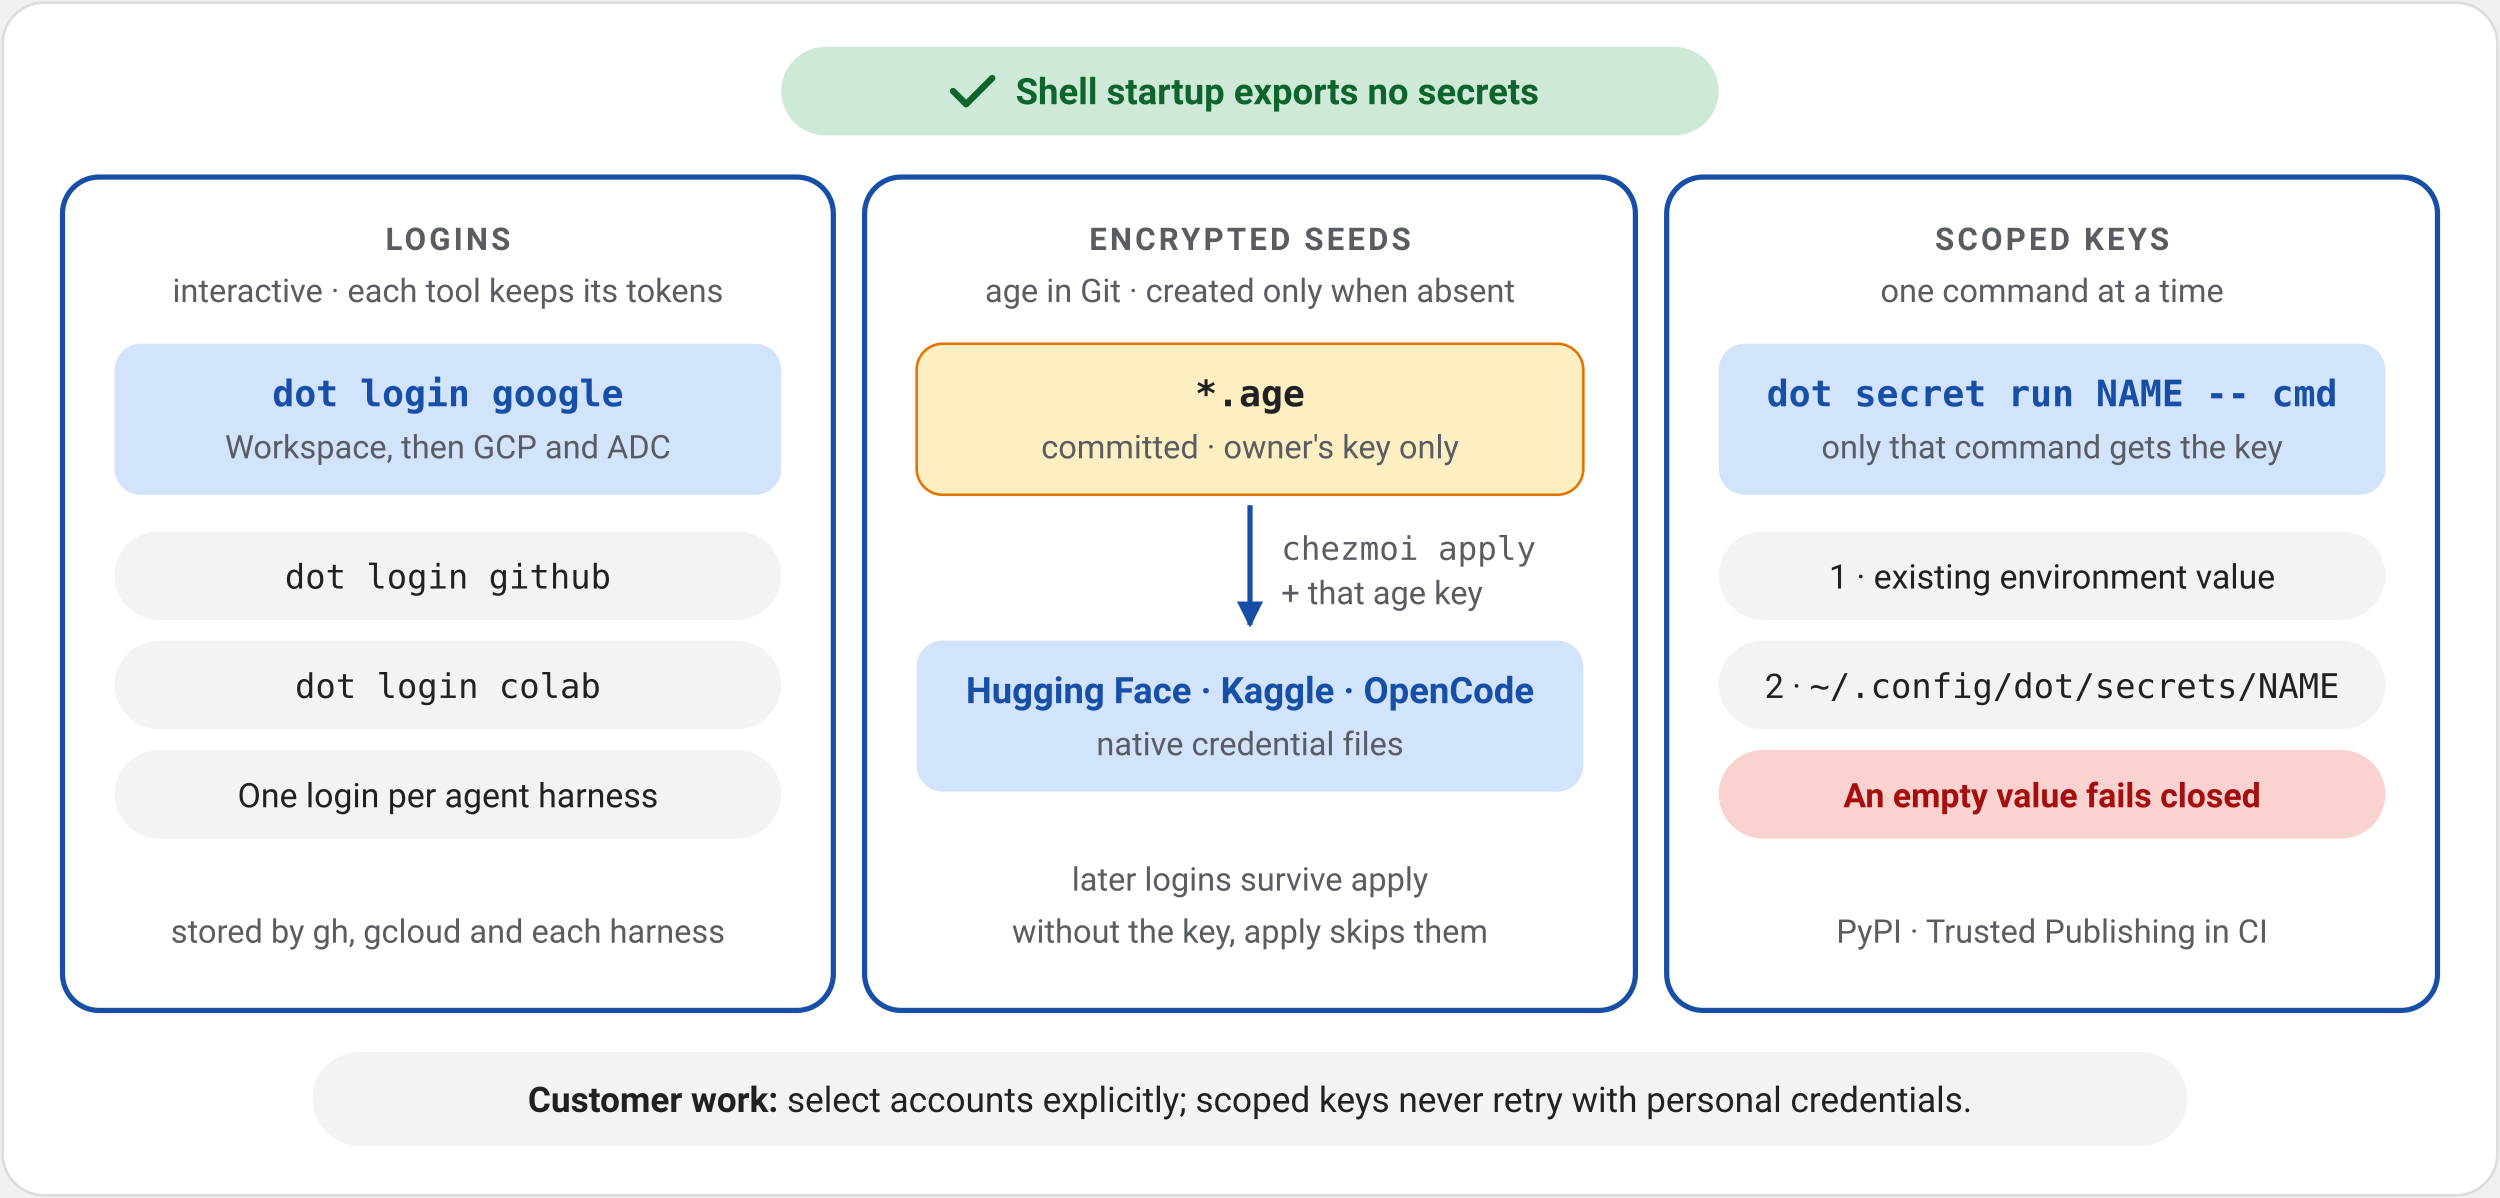
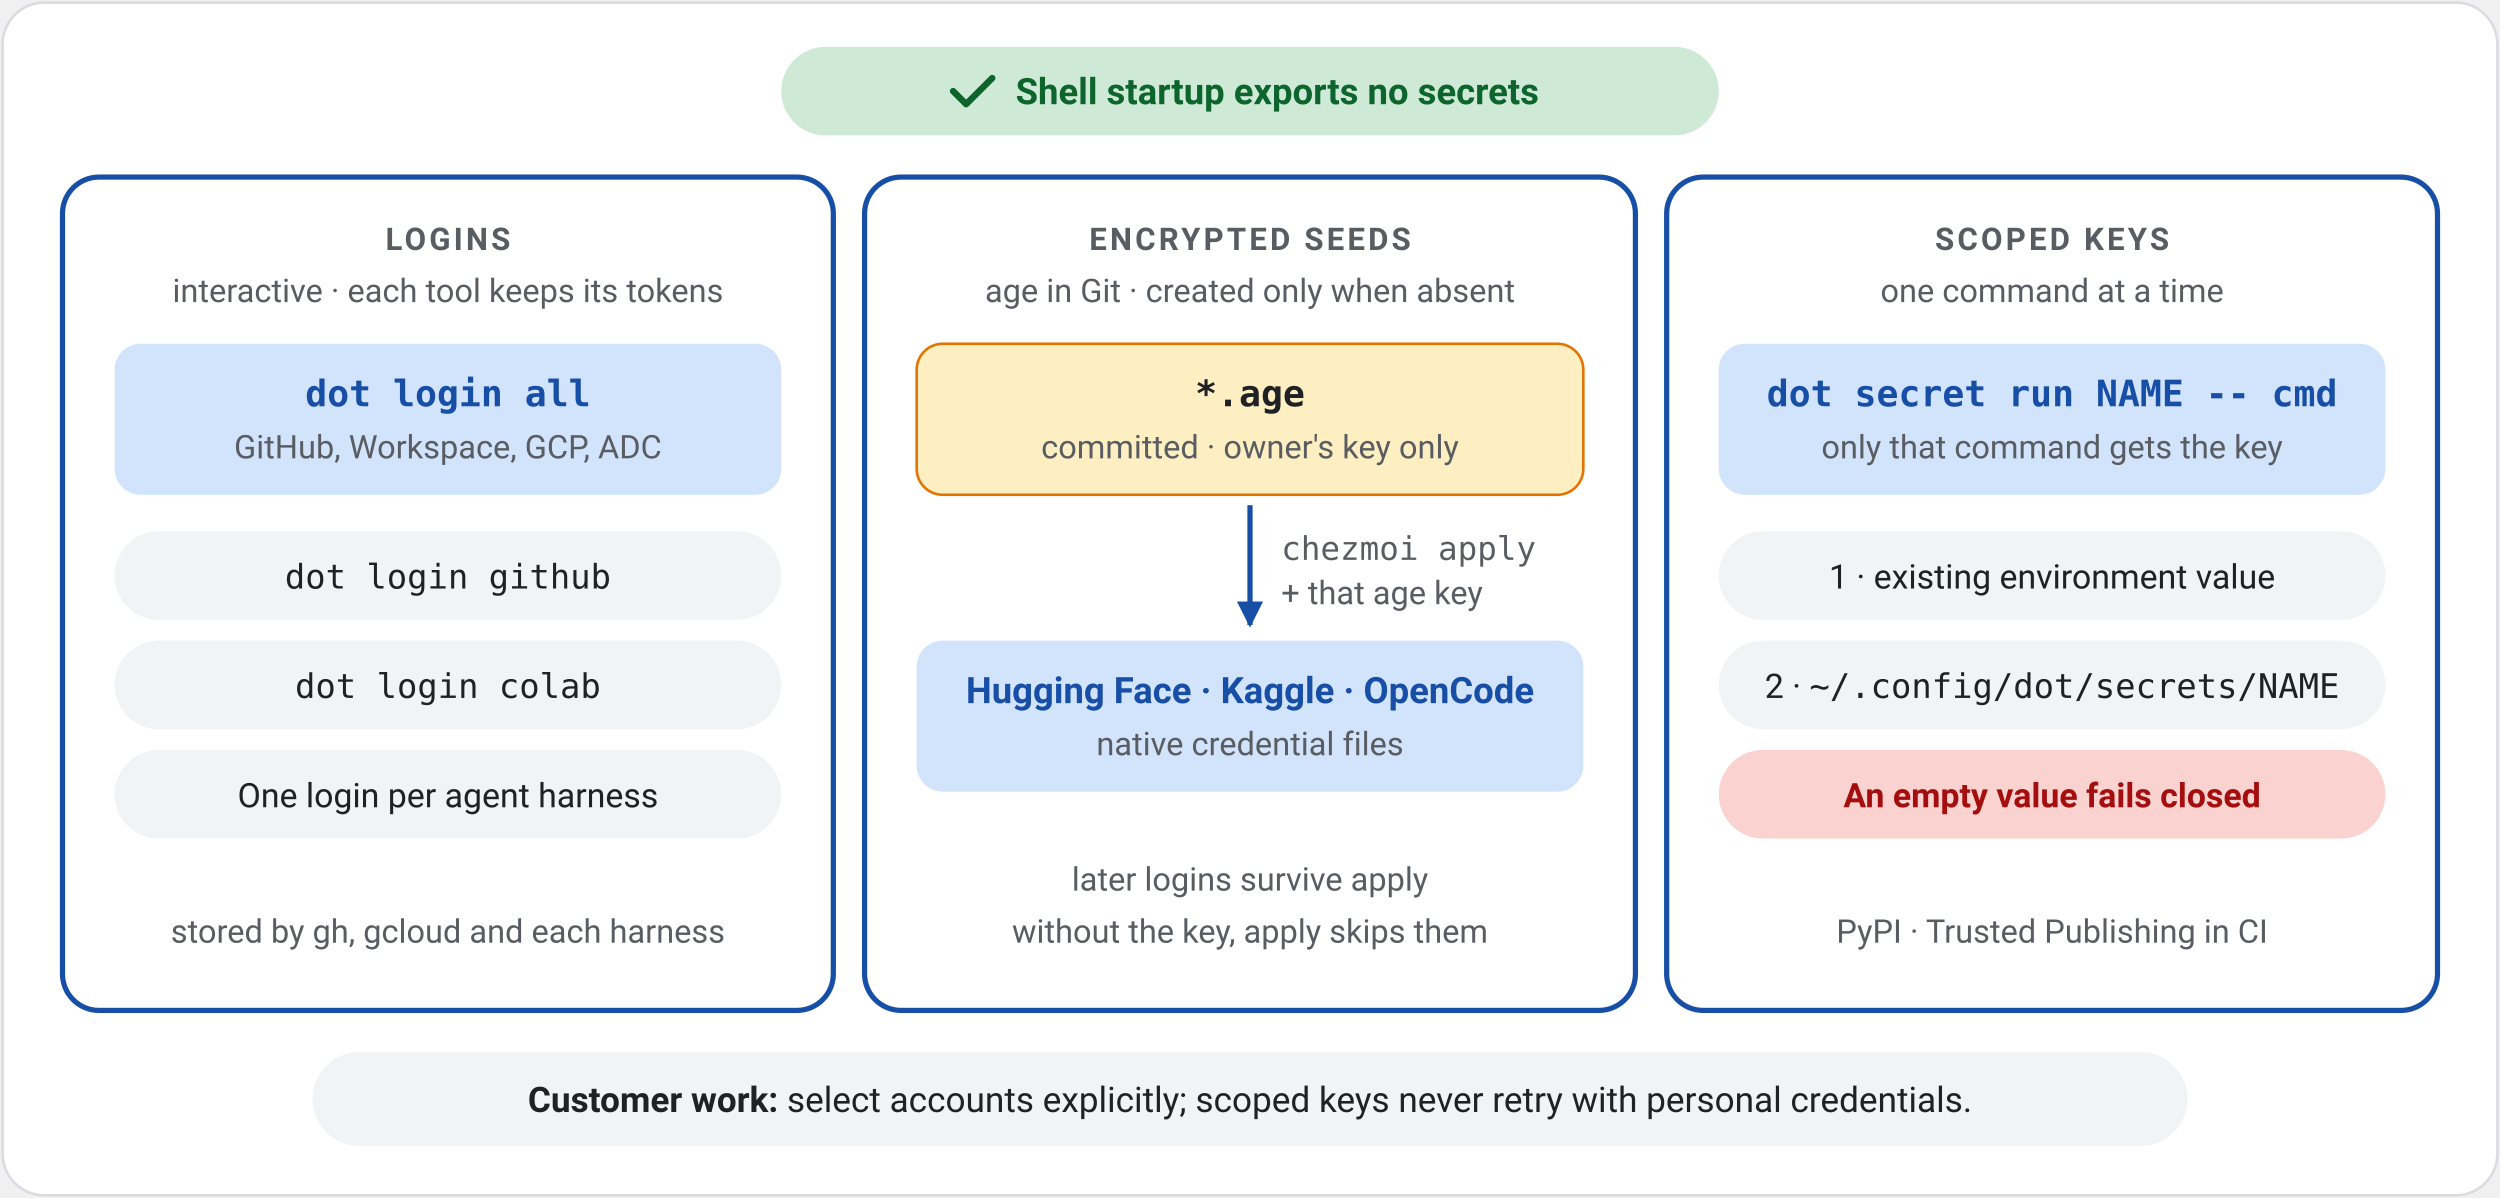
<svg xmlns="http://www.w3.org/2000/svg" width="960" height="460" viewBox="0 0 960 460" role="img" aria-labelledby="title desc">
  <defs>
    <marker id="arrow" viewBox="0 0 10 10" refX="9" refY="5" markerWidth="10" markerHeight="10" markerUnits="userSpaceOnUse" orient="auto-start-reverse">
      <path class="arrowhead" d="M0 0 L10 5 L0 10 Z" />
    </marker>
    <style>
text { font-family: "Google Sans", "Google Sans Text", Roboto, "Segoe UI", Helvetica, Arial, sans-serif; fill: #202124; }
.code { font-family: "Google Sans Code", "JetBrains Mono", Menlo, Consolas, "DejaVu Sans Mono", monospace; }
.card { fill: #FFFFFF; stroke: #DADCE0; }
.label { font-size: 12px; font-weight: 700; letter-spacing: 1.2px; fill: #595D62; }
.chip { fill: #F1F3F4; }
.chip-text { font-size: 13px; }
.muted { font-size: 12.5px; fill: #595D62; }
.box { fill: #FFFFFF; stroke: #174EA6; stroke-width: 2; }
.tile { fill: #D2E3FC; }
.tile-title { font-size: 14px; font-weight: 700; fill: #174EA6; }
.config { fill: #FEEFC3; stroke: #E37400; }
.ok { fill: #CEEAD6; }
.ok-text { font-size: 14px; font-weight: 700; fill: #0D652D; }
.err { fill: #FAD2CF; }
.err-text { font-size: 13px; font-weight: 700; fill: #A50E0E; }
.flow { fill: none; stroke: #174EA6; stroke-width: 2; }
.arrowhead { fill: #174EA6; }
.check { fill: none; stroke: #0D652D; stroke-width: 2.5; stroke-linecap: round; stroke-linejoin: round; }
</style>
  </defs>
  <rect class="card" x="1" y="1" width="958" height="458" rx="16" />
  <rect class="ok" x="300" y="18" width="360" height="34" rx="17" />
  <path class="check" d="M366 35 l5 5 l10 -10" />
  <text class="ok-text" x="390" y="40">Shell startup exports no secrets</text>
  <rect class="box" x="24" y="68" width="296" height="320" rx="14" />
  <g text-anchor="middle">
    <text class="label" x="172" y="96">LOGINS</text>
    <text class="muted" x="172" y="116">interactive · each tool keeps its tokens</text>
    <rect class="tile" x="44" y="132" width="256" height="58" rx="10" />
-     <text class="code tile-title" x="172" y="156">dot login google</text>
-     <text class="muted" x="172" y="176">Workspace, then GCP and ADC</text>
+     <text class="code tile-title" x="172" y="156">dot login all</text>
+     <text class="muted" x="172" y="176">GitHub, Workspace, GCP, ADC</text>
    <rect class="chip" x="44" y="204" width="256" height="34" rx="17" />
    <text class="code chip-text" x="172" y="226">dot login github</text>
    <rect class="chip" x="44" y="246" width="256" height="34" rx="17" />
    <text class="code chip-text" x="172" y="268">dot login colab</text>
    <rect class="chip" x="44" y="288" width="256" height="34" rx="17" />
    <text class="chip-text" x="172" y="310">One login per agent harness</text>
    <text class="muted" x="172" y="362">stored by gh, gcloud and each harness</text>
  </g>
  <rect class="box" x="332" y="68" width="296" height="320" rx="14" />
  <g text-anchor="middle">
    <text class="label" x="480" y="96">ENCRYPTED SEEDS</text>
    <text class="muted" x="480" y="116">age in Git · created only when absent</text>
    <rect class="config" x="352" y="132" width="256" height="58" rx="10" />
    <text class="code" x="480" y="156" style="font-size:14px;font-weight:700">*.age</text>
    <text class="muted" x="480" y="176">committed · owner's key only</text>
    <rect class="tile" x="352" y="246" width="256" height="58" rx="10" />
    <text class="tile-title" x="480" y="270">Hugging Face · Kaggle · OpenCode</text>
    <text class="muted" x="480" y="290">native credential files</text>
    <text class="muted" x="480" y="342">later logins survive apply</text>
    <text class="muted" x="480" y="362">without the key, apply skips them</text>
  </g>
  <line class="flow" x1="480" y1="194" x2="480" y2="240" marker-end="url(#arrow)" />
  <text class="code muted" x="492" y="215">chezmoi apply</text>
  <text class="muted" x="492" y="232">+ that age key</text>
  <rect class="box" x="640" y="68" width="296" height="320" rx="14" />
  <g text-anchor="middle">
    <text class="label" x="788" y="96">SCOPED KEYS</text>
    <text class="muted" x="788" y="116">one command at a time</text>
    <rect class="tile" x="660" y="132" width="256" height="58" rx="10" />
    <text class="code tile-title" x="788" y="156">dot secret run NAME -- cmd</text>
    <text class="muted" x="788" y="176">only that command gets the key</text>
    <rect class="chip" x="660" y="204" width="256" height="34" rx="17" />
    <text class="chip-text" x="788" y="226">1 · existing environment value</text>
    <rect class="chip" x="660" y="246" width="256" height="34" rx="17" />
    <text class="chip-text" x="788" y="268">2 · <tspan class="code">~/.config/dot/secrets/NAME</tspan>
    </text>
    <rect class="err" x="660" y="288" width="256" height="34" rx="17" />
    <text class="err-text" x="788" y="310">An empty value fails closed</text>
    <text class="muted" x="788" y="362">PyPI · Trusted Publishing in CI</text>
  </g>
  <rect class="chip" x="120" y="404" width="720" height="36" rx="18" />
  <text x="480" y="427" text-anchor="middle" style="font-size:13.5px">
    <tspan style="font-weight:700">Customer work:</tspan> select accounts explicitly; scoped keys never retry with personal credentials.</text>
</svg>
